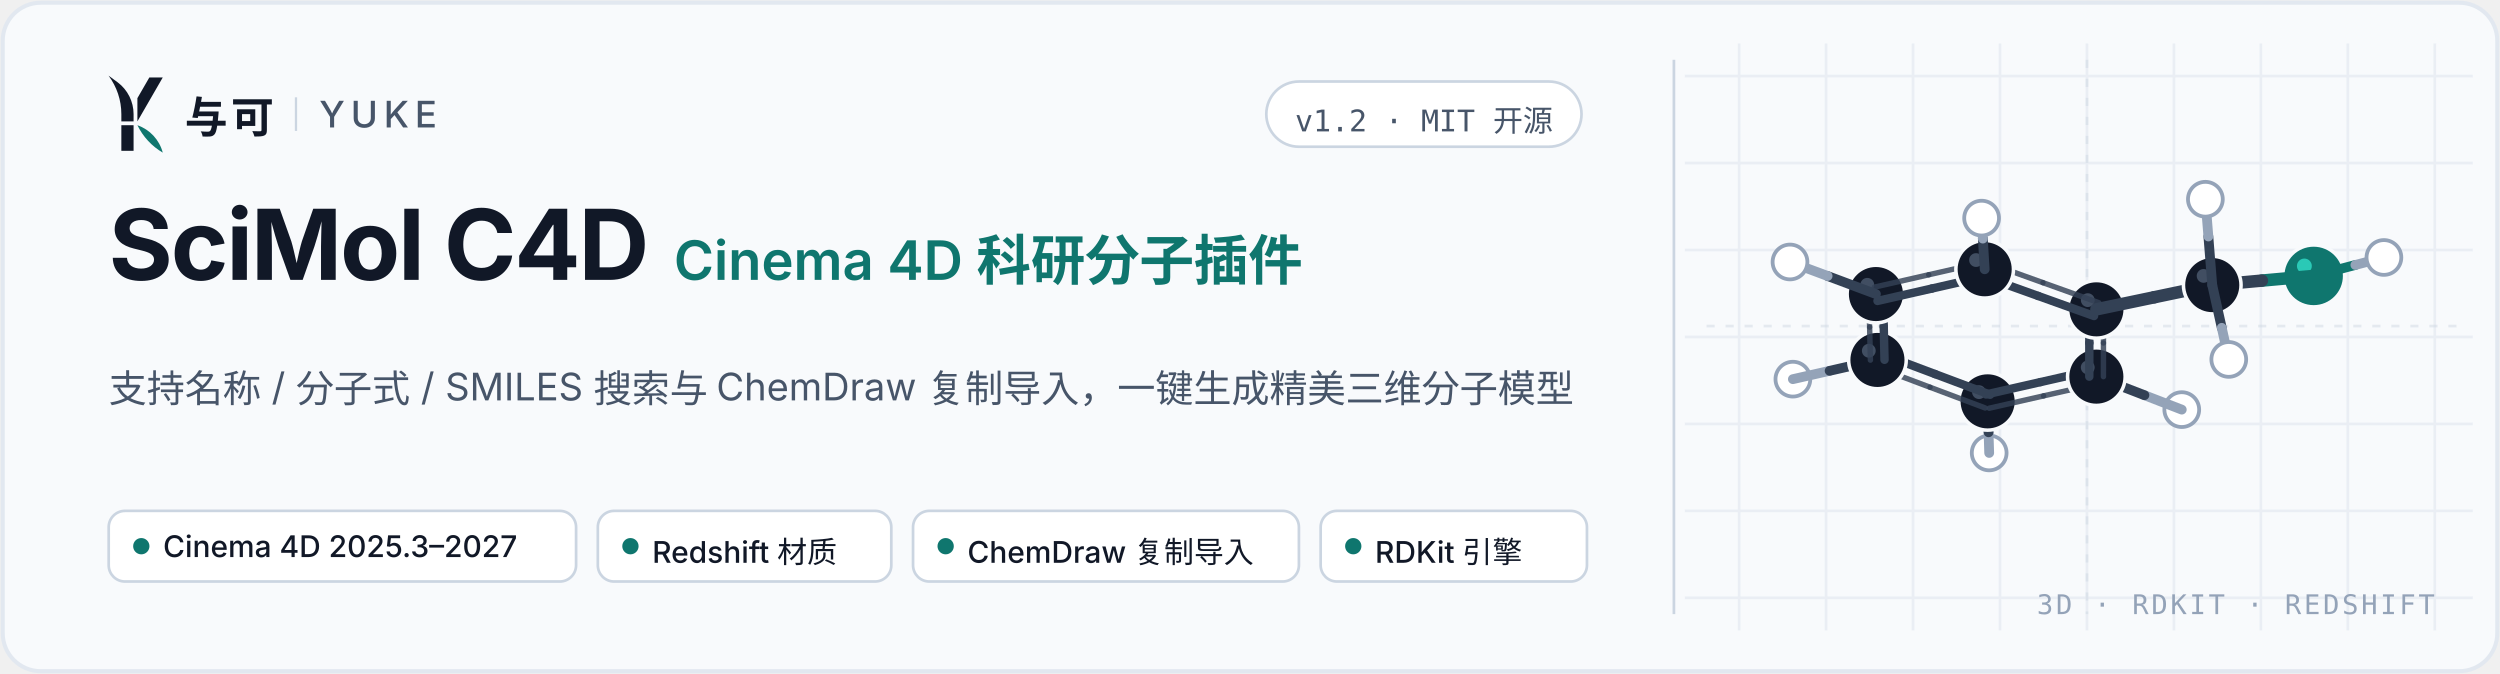
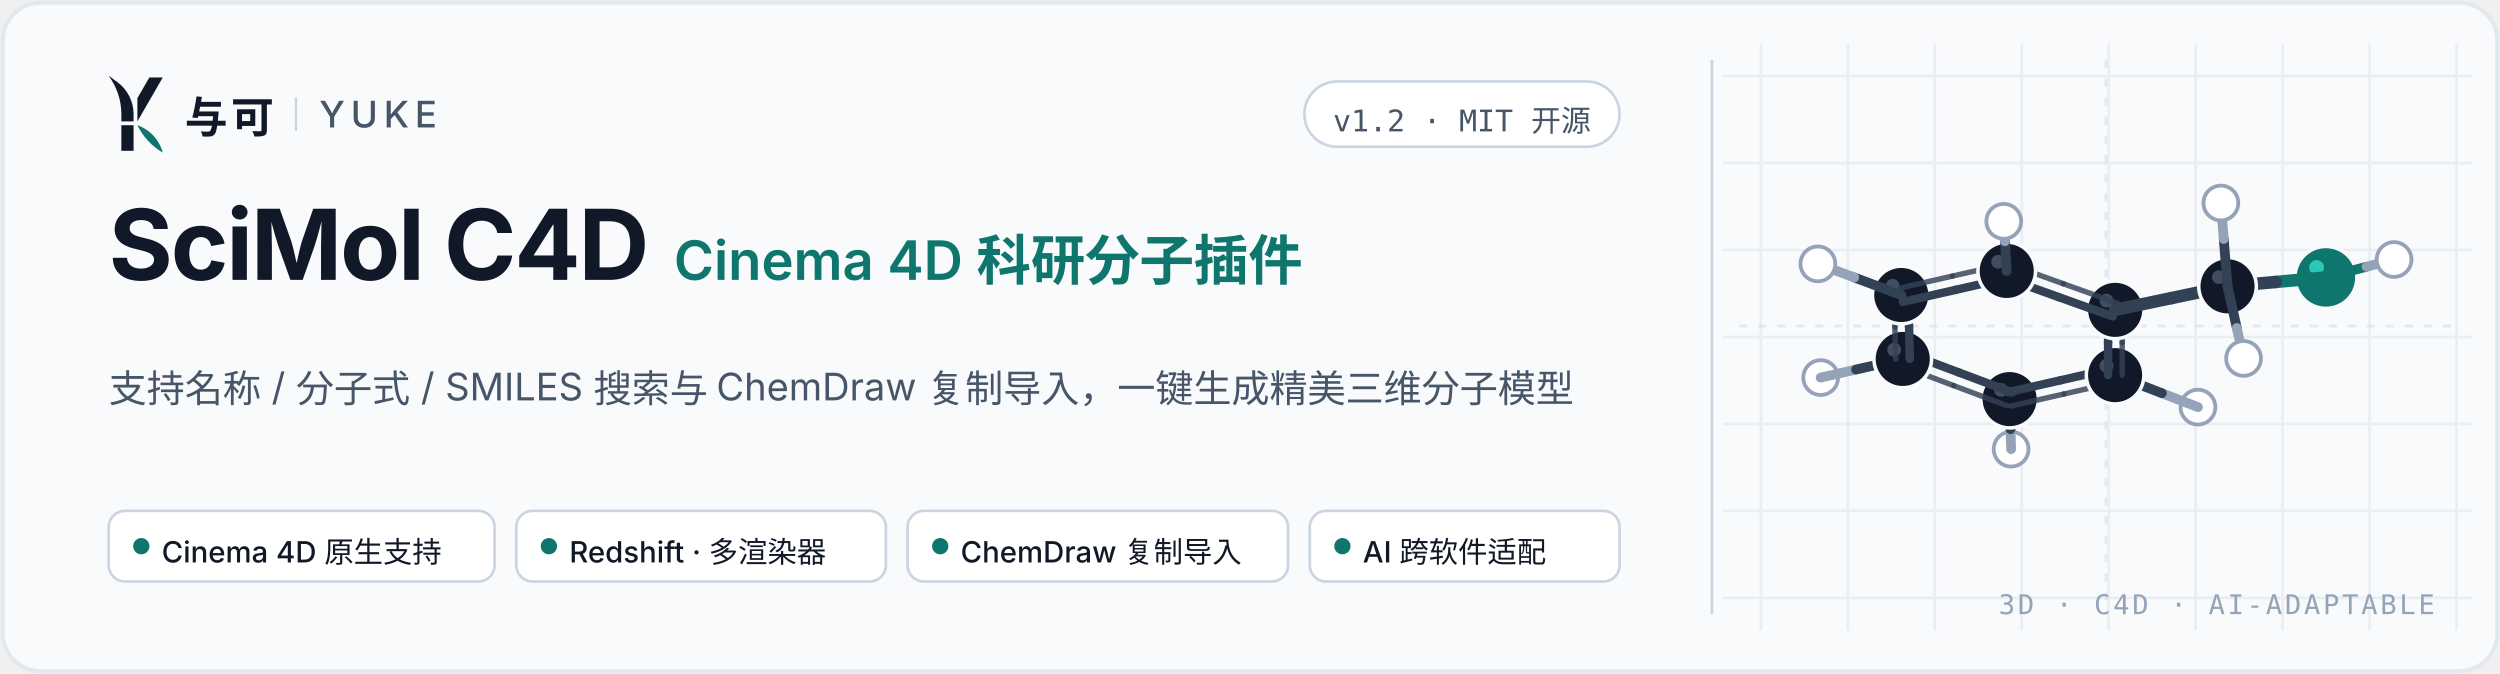
<svg xmlns="http://www.w3.org/2000/svg" viewBox="0 0 920 248" role="img" aria-label="SciMol C4D by 与可 | YUKE">
  <rect x="1" y="1" width="918" height="246" rx="14" fill="#F8FAFC" stroke="#E2E8F0" stroke-width="1.5" />
-   <line x1="616" y1="22" x2="616" y2="226" stroke="#CBD5E1" stroke-width="1" />
+   <line x1="630" y1="22" x2="630" y2="226" stroke="#CBD5E1" stroke-width="1" />
  <g stroke="#E2E8F0" stroke-width="1" opacity="0.65">
-     <line x1="640" y1="16" x2="640" y2="232" />
-     <line x1="672" y1="16" x2="672" y2="232" />
-     <line x1="704" y1="16" x2="704" y2="232" />
-     <line x1="736" y1="16" x2="736" y2="232" />
-     <line x1="768" y1="16" x2="768" y2="232" />
-     <line x1="800" y1="16" x2="800" y2="232" />
-     <line x1="832" y1="16" x2="832" y2="232" />
-     <line x1="864" y1="16" x2="864" y2="232" />
-     <line x1="896" y1="16" x2="896" y2="232" />
-     <line x1="620" y1="28" x2="910" y2="28" />
-     <line x1="620" y1="60" x2="910" y2="60" />
-     <line x1="620" y1="92" x2="910" y2="92" />
-     <line x1="620" y1="124" x2="910" y2="124" />
-     <line x1="620" y1="156" x2="910" y2="156" />
-     <line x1="620" y1="188" x2="910" y2="188" />
-     <line x1="620" y1="220" x2="910" y2="220" />
+     <line x1="648" y1="16" x2="648" y2="232" />
+     <line x1="680" y1="16" x2="680" y2="232" />
+     <line x1="712" y1="16" x2="712" y2="232" />
+     <line x1="744" y1="16" x2="744" y2="232" />
+     <line x1="776" y1="16" x2="776" y2="232" />
+     <line x1="808" y1="16" x2="808" y2="232" />
+     <line x1="840" y1="16" x2="840" y2="232" />
+     <line x1="872" y1="16" x2="872" y2="232" />
+     <line x1="904" y1="16" x2="904" y2="232" />
+     <line x1="634" y1="28" x2="910" y2="28" />
+     <line x1="634" y1="60" x2="910" y2="60" />
+     <line x1="634" y1="92" x2="910" y2="92" />
+     <line x1="634" y1="124" x2="910" y2="124" />
+     <line x1="634" y1="156" x2="910" y2="156" />
+     <line x1="634" y1="188" x2="910" y2="188" />
+     <line x1="634" y1="220" x2="910" y2="220" />
  </g>
-   <line x1="768" y1="22" x2="768" y2="226" stroke="#CBD5E1" stroke-width="1" stroke-dasharray="3 4" opacity="0.45" />
-   <line x1="628" y1="120" x2="906" y2="120" stroke="#CBD5E1" stroke-width="1" stroke-dasharray="3 4" opacity="0.45" />
+   <line x1="775" y1="22" x2="775" y2="226" stroke="#CBD5E1" stroke-width="1" stroke-dasharray="3 4" opacity="0.45" />
+   <line x1="640" y1="120" x2="906" y2="120" stroke="#CBD5E1" stroke-width="1" stroke-dasharray="3 4" opacity="0.45" />
  <g id="molecule-3d">
-     <circle cx="732.02" cy="166.68" r="6.40" fill="#FFFFFF" stroke="#94A3B8" stroke-width="1.4" />
-     <line x1="731.79" y1="159.09" x2="732.02" y2="166.68" stroke="#94A3B8" stroke-width="3.6" stroke-linecap="round" />
-     <line x1="731.45" y1="147.70" x2="731.79" y2="159.09" stroke="#334155" stroke-width="3.6" stroke-linecap="round" />
-     <circle cx="659.78" cy="139.53" r="6.40" fill="#FFFFFF" stroke="#94A3B8" stroke-width="1.4" />
-     <circle cx="731.45" cy="147.70" r="10.60" fill="#111827" stroke="#F8FAFC" stroke-width="1.3" />
-     <circle cx="728.27" cy="144.31" r="2.54" fill="#475569" opacity="0.88" />
-     <line x1="673.30" y1="136.46" x2="659.78" y2="139.53" stroke="#94A3B8" stroke-width="3.6" stroke-linecap="round" />
-     <line x1="732.36" y1="145.26" x2="712.09" y2="137.65" stroke="#334155" stroke-width="3.1" stroke-linecap="round" />
-     <line x1="730.53" y1="150.13" x2="710.26" y2="142.51" stroke="#334155" stroke-width="2.0" stroke-linecap="round" opacity="0.82" />
-     <line x1="750.88" y1="140.61" x2="730.87" y2="145.16" stroke="#334155" stroke-width="3.1" stroke-linecap="round" />
-     <line x1="752.03" y1="145.68" x2="732.02" y2="150.23" stroke="#334155" stroke-width="2.0" stroke-linecap="round" opacity="0.82" />
-     <circle cx="802.89" cy="150.74" r="6.40" fill="#FFFFFF" stroke="#94A3B8" stroke-width="1.4" />
-     <line x1="690.90" y1="132.46" x2="673.30" y2="136.46" stroke="#334155" stroke-width="3.6" stroke-linecap="round" />
-     <line x1="712.09" y1="137.65" x2="691.82" y2="130.03" stroke="#334155" stroke-width="3.1" stroke-linecap="round" />
-     <line x1="710.26" y1="142.51" x2="689.99" y2="134.89" stroke="#334155" stroke-width="2.0" stroke-linecap="round" opacity="0.82" />
-     <line x1="789.14" y1="145.43" x2="802.89" y2="150.74" stroke="#94A3B8" stroke-width="3.6" stroke-linecap="round" />
-     <line x1="770.88" y1="136.07" x2="750.88" y2="140.61" stroke="#334155" stroke-width="3.1" stroke-linecap="round" />
-     <line x1="772.04" y1="141.14" x2="752.03" y2="145.68" stroke="#334155" stroke-width="2.0" stroke-linecap="round" opacity="0.82" />
-     <line x1="771.46" y1="138.60" x2="789.14" y2="145.43" stroke="#334155" stroke-width="3.6" stroke-linecap="round" />
-     <circle cx="690.90" cy="132.46" r="10.60" fill="#111827" stroke="#F8FAFC" stroke-width="1.3" />
-     <circle cx="687.72" cy="129.07" r="2.54" fill="#475569" opacity="0.88" />
-     <circle cx="771.46" cy="138.60" r="10.60" fill="#111827" stroke="#F8FAFC" stroke-width="1.3" />
-     <circle cx="768.28" cy="135.21" r="2.54" fill="#475569" opacity="0.88" />
-     <line x1="693.50" y1="132.40" x2="693.22" y2="120.27" stroke="#334155" stroke-width="3.1" stroke-linecap="round" />
-     <line x1="688.31" y1="132.52" x2="688.02" y2="120.39" stroke="#334155" stroke-width="2.0" stroke-linecap="round" opacity="0.82" />
-     <line x1="768.87" y1="126.22" x2="768.86" y2="138.60" stroke="#334155" stroke-width="3.1" stroke-linecap="round" />
-     <line x1="774.07" y1="126.22" x2="774.06" y2="138.60" stroke="#334155" stroke-width="2.0" stroke-linecap="round" opacity="0.82" />
-     <line x1="693.22" y1="120.27" x2="692.94" y2="108.15" stroke="#334155" stroke-width="3.1" stroke-linecap="round" />
-     <line x1="688.02" y1="120.39" x2="687.74" y2="108.27" stroke="#334155" stroke-width="2.0" stroke-linecap="round" opacity="0.82" />
-     <line x1="768.88" y1="113.84" x2="768.87" y2="126.22" stroke="#334155" stroke-width="3.1" stroke-linecap="round" />
-     <line x1="774.08" y1="113.84" x2="774.07" y2="126.22" stroke="#334155" stroke-width="2.0" stroke-linecap="round" opacity="0.82" />
-     <circle cx="690.34" cy="108.21" r="10.60" fill="#111827" stroke="#F8FAFC" stroke-width="1.3" />
-     <circle cx="687.16" cy="104.81" r="2.54" fill="#475569" opacity="0.88" />
-     <circle cx="851.43" cy="101.54" r="11.40" fill="#0F766E" stroke="#F8FAFC" stroke-width="1.3" />
-     <circle cx="848.01" cy="97.89" r="2.74" fill="#2DD4BF" opacity="0.88" />
-     <line x1="690.34" y1="108.21" x2="672.56" y2="101.57" stroke="#334155" stroke-width="3.6" stroke-linecap="round" />
-     <circle cx="771.48" cy="113.84" r="10.60" fill="#111827" stroke="#F8FAFC" stroke-width="1.3" />
-     <circle cx="768.30" cy="110.45" r="2.54" fill="#475569" opacity="0.88" />
-     <line x1="690.92" y1="110.74" x2="710.93" y2="106.18" stroke="#334155" stroke-width="3.1" stroke-linecap="round" />
-     <line x1="689.76" y1="105.67" x2="709.77" y2="101.11" stroke="#334155" stroke-width="2.0" stroke-linecap="round" opacity="0.82" />
-     <line x1="851.43" y1="101.54" x2="866.78" y2="97.51" stroke="#0F766E" stroke-width="3.6" stroke-linecap="round" />
-     <line x1="672.56" y1="101.57" x2="658.72" y2="96.41" stroke="#94A3B8" stroke-width="3.6" stroke-linecap="round" />
-     <line x1="750.04" y1="108.91" x2="770.60" y2="116.29" stroke="#334155" stroke-width="3.1" stroke-linecap="round" />
-     <line x1="751.80" y1="104.02" x2="772.36" y2="111.40" stroke="#334155" stroke-width="2.0" stroke-linecap="round" opacity="0.82" />
-     <line x1="851.43" y1="101.54" x2="832.37" y2="103.26" stroke="#0F766E" stroke-width="4.6" stroke-linecap="round" />
-     <line x1="792.80" y1="109.38" x2="771.48" y2="113.84" stroke="#334155" stroke-width="4.6" stroke-linecap="round" />
-     <circle cx="658.72" cy="96.41" r="6.40" fill="#FFFFFF" stroke="#94A3B8" stroke-width="1.4" />
-     <line x1="866.78" y1="97.51" x2="877.28" y2="94.75" stroke="#94A3B8" stroke-width="3.6" stroke-linecap="round" />
-     <line x1="710.93" y1="106.18" x2="730.94" y2="101.62" stroke="#334155" stroke-width="3.1" stroke-linecap="round" />
-     <line x1="709.77" y1="101.11" x2="729.78" y2="96.55" stroke="#334155" stroke-width="2.0" stroke-linecap="round" opacity="0.82" />
-     <line x1="729.48" y1="101.54" x2="750.04" y2="108.91" stroke="#334155" stroke-width="3.1" stroke-linecap="round" />
-     <line x1="731.24" y1="96.64" x2="751.80" y2="104.02" stroke="#334155" stroke-width="2.0" stroke-linecap="round" opacity="0.82" />
-     <circle cx="877.28" cy="94.75" r="6.40" fill="#FFFFFF" stroke="#94A3B8" stroke-width="1.4" />
-     <line x1="832.37" y1="103.26" x2="814.11" y2="104.92" stroke="#334155" stroke-width="4.6" stroke-linecap="round" />
-     <line x1="814.11" y1="104.92" x2="792.80" y2="109.38" stroke="#334155" stroke-width="4.6" stroke-linecap="round" />
-     <circle cx="730.36" cy="99.09" r="10.60" fill="#111827" stroke="#F8FAFC" stroke-width="1.3" />
-     <circle cx="727.18" cy="95.70" r="2.54" fill="#475569" opacity="0.88" />
-     <circle cx="814.11" cy="104.92" r="10.60" fill="#111827" stroke="#F8FAFC" stroke-width="1.3" />
-     <circle cx="810.93" cy="101.53" r="2.54" fill="#475569" opacity="0.88" />
-     <line x1="730.36" y1="99.09" x2="729.68" y2="87.80" stroke="#334155" stroke-width="3.6" stroke-linecap="round" />
-     <line x1="814.11" y1="104.92" x2="812.68" y2="87.03" stroke="#334155" stroke-width="3.6" stroke-linecap="round" />
-     <line x1="814.11" y1="104.92" x2="817.61" y2="120.64" stroke="#334155" stroke-width="3.6" stroke-linecap="round" />
-     <line x1="812.68" y1="87.03" x2="811.58" y2="73.32" stroke="#94A3B8" stroke-width="3.6" stroke-linecap="round" />
-     <line x1="729.68" y1="87.80" x2="729.23" y2="80.27" stroke="#94A3B8" stroke-width="3.6" stroke-linecap="round" />
-     <line x1="817.61" y1="120.64" x2="820.19" y2="132.27" stroke="#94A3B8" stroke-width="3.6" stroke-linecap="round" />
-     <circle cx="811.58" cy="73.32" r="6.40" fill="#FFFFFF" stroke="#94A3B8" stroke-width="1.4" />
-     <circle cx="729.23" cy="80.27" r="6.40" fill="#FFFFFF" stroke="#94A3B8" stroke-width="1.4" />
-     <circle cx="820.19" cy="132.27" r="6.40" fill="#FFFFFF" stroke="#94A3B8" stroke-width="1.4" />
+     <circle cx="740.09" cy="165.29" r="6.40" fill="#FFFFFF" stroke="#94A3B8" stroke-width="1.4" />
+     <line x1="739.87" y1="157.92" x2="740.09" y2="165.29" stroke="#94A3B8" stroke-width="3.6" stroke-linecap="round" />
+     <line x1="739.54" y1="146.87" x2="739.87" y2="157.92" stroke="#334155" stroke-width="3.6" stroke-linecap="round" />
+     <circle cx="670.01" cy="138.95" r="6.40" fill="#FFFFFF" stroke="#94A3B8" stroke-width="1.4" />
+     <circle cx="739.54" cy="146.87" r="10.60" fill="#111827" stroke="#F8FAFC" stroke-width="1.3" />
+     <circle cx="736.36" cy="143.48" r="2.54" fill="#475569" opacity="0.88" />
+     <line x1="683.06" y1="135.98" x2="670.01" y2="138.95" stroke="#94A3B8" stroke-width="3.6" stroke-linecap="round" />
+     <line x1="740.45" y1="144.44" x2="720.79" y2="137.05" stroke="#334155" stroke-width="3.1" stroke-linecap="round" />
+     <line x1="738.62" y1="149.31" x2="718.96" y2="141.91" stroke="#334155" stroke-width="2.0" stroke-linecap="round" opacity="0.82" />
+     <line x1="758.37" y1="139.92" x2="738.96" y2="144.34" stroke="#334155" stroke-width="3.1" stroke-linecap="round" />
+     <line x1="759.52" y1="144.99" x2="740.11" y2="149.41" stroke="#334155" stroke-width="2.0" stroke-linecap="round" opacity="0.82" />
+     <circle cx="808.85" cy="149.82" r="6.40" fill="#FFFFFF" stroke="#94A3B8" stroke-width="1.4" />
+     <line x1="700.21" y1="132.09" x2="683.06" y2="135.98" stroke="#334155" stroke-width="3.6" stroke-linecap="round" />
+     <line x1="720.79" y1="137.05" x2="701.12" y2="129.65" stroke="#334155" stroke-width="3.1" stroke-linecap="round" />
+     <line x1="718.96" y1="141.91" x2="699.29" y2="134.52" stroke="#334155" stroke-width="2.0" stroke-linecap="round" opacity="0.82" />
+     <line x1="795.56" y1="144.69" x2="808.85" y2="149.82" stroke="#94A3B8" stroke-width="3.6" stroke-linecap="round" />
+     <line x1="777.78" y1="135.51" x2="758.37" y2="139.92" stroke="#334155" stroke-width="3.1" stroke-linecap="round" />
+     <line x1="778.93" y1="140.58" x2="759.52" y2="144.99" stroke="#334155" stroke-width="2.0" stroke-linecap="round" opacity="0.82" />
+     <line x1="778.36" y1="138.05" x2="795.56" y2="144.69" stroke="#334155" stroke-width="3.6" stroke-linecap="round" />
+     <circle cx="700.21" cy="132.09" r="10.60" fill="#111827" stroke="#F8FAFC" stroke-width="1.3" />
+     <circle cx="697.03" cy="128.70" r="2.54" fill="#475569" opacity="0.88" />
+     <circle cx="778.36" cy="138.05" r="10.60" fill="#111827" stroke="#F8FAFC" stroke-width="1.3" />
+     <circle cx="775.18" cy="134.65" r="2.54" fill="#475569" opacity="0.88" />
+     <line x1="702.81" y1="132.03" x2="702.53" y2="120.26" stroke="#334155" stroke-width="3.1" stroke-linecap="round" />
+     <line x1="697.61" y1="132.15" x2="697.33" y2="120.38" stroke="#334155" stroke-width="2.0" stroke-linecap="round" opacity="0.82" />
+     <line x1="775.77" y1="126.03" x2="775.76" y2="138.04" stroke="#334155" stroke-width="3.1" stroke-linecap="round" />
+     <line x1="780.97" y1="126.04" x2="780.96" y2="138.05" stroke="#334155" stroke-width="2.0" stroke-linecap="round" opacity="0.82" />
+     <line x1="702.53" y1="120.26" x2="702.26" y2="108.50" stroke="#334155" stroke-width="3.1" stroke-linecap="round" />
+     <line x1="697.33" y1="120.38" x2="697.06" y2="108.62" stroke="#334155" stroke-width="2.0" stroke-linecap="round" opacity="0.82" />
+     <line x1="775.78" y1="114.02" x2="775.77" y2="126.03" stroke="#334155" stroke-width="3.1" stroke-linecap="round" />
+     <line x1="780.98" y1="114.03" x2="780.97" y2="126.04" stroke="#334155" stroke-width="2.0" stroke-linecap="round" opacity="0.82" />
+     <circle cx="699.66" cy="108.56" r="10.60" fill="#111827" stroke="#F8FAFC" stroke-width="1.3" />
+     <circle cx="696.48" cy="105.17" r="2.54" fill="#475569" opacity="0.88" />
+     <circle cx="855.94" cy="102.09" r="11.40" fill="#0F766E" stroke="#F8FAFC" stroke-width="1.3" />
+     <circle cx="852.52" cy="98.44" r="2.74" fill="#2DD4BF" opacity="0.88" />
+     <line x1="699.66" y1="108.56" x2="682.35" y2="102.10" stroke="#334155" stroke-width="3.6" stroke-linecap="round" />
+     <circle cx="778.38" cy="114.03" r="10.60" fill="#111827" stroke="#F8FAFC" stroke-width="1.3" />
+     <circle cx="775.20" cy="110.63" r="2.54" fill="#475569" opacity="0.88" />
+     <line x1="700.24" y1="111.09" x2="719.65" y2="106.67" stroke="#334155" stroke-width="3.1" stroke-linecap="round" />
+     <line x1="699.08" y1="106.02" x2="718.49" y2="101.60" stroke="#334155" stroke-width="2.0" stroke-linecap="round" opacity="0.82" />
+     <line x1="855.94" y1="102.09" x2="870.90" y2="98.16" stroke="#0F766E" stroke-width="3.6" stroke-linecap="round" />
+     <line x1="682.35" y1="102.10" x2="668.98" y2="97.11" stroke="#94A3B8" stroke-width="3.6" stroke-linecap="round" />
+     <line x1="757.55" y1="109.32" x2="777.50" y2="116.47" stroke="#334155" stroke-width="3.1" stroke-linecap="round" />
+     <line x1="759.31" y1="104.42" x2="779.26" y2="111.58" stroke="#334155" stroke-width="2.0" stroke-linecap="round" opacity="0.82" />
+     <line x1="855.94" y1="102.09" x2="837.44" y2="103.77" stroke="#0F766E" stroke-width="4.6" stroke-linecap="round" />
+     <line x1="799.06" y1="109.70" x2="778.38" y2="114.03" stroke="#334155" stroke-width="4.6" stroke-linecap="round" />
+     <circle cx="668.98" cy="97.11" r="6.40" fill="#FFFFFF" stroke="#94A3B8" stroke-width="1.4" />
+     <line x1="870.90" y1="98.16" x2="881.02" y2="95.50" stroke="#94A3B8" stroke-width="3.6" stroke-linecap="round" />
+     <line x1="719.65" y1="106.67" x2="739.06" y2="102.25" stroke="#334155" stroke-width="3.1" stroke-linecap="round" />
+     <line x1="718.49" y1="101.60" x2="737.90" y2="97.18" stroke="#334155" stroke-width="2.0" stroke-linecap="round" opacity="0.82" />
+     <line x1="737.60" y1="102.16" x2="757.55" y2="109.32" stroke="#334155" stroke-width="3.1" stroke-linecap="round" />
+     <line x1="739.36" y1="97.26" x2="759.31" y2="104.42" stroke="#334155" stroke-width="2.0" stroke-linecap="round" opacity="0.82" />
+     <circle cx="881.02" cy="95.50" r="6.40" fill="#FFFFFF" stroke="#94A3B8" stroke-width="1.4" />
+     <line x1="837.44" y1="103.77" x2="819.73" y2="105.37" stroke="#334155" stroke-width="4.6" stroke-linecap="round" />
+     <line x1="819.73" y1="105.37" x2="799.06" y2="109.70" stroke="#334155" stroke-width="4.6" stroke-linecap="round" />
+     <circle cx="738.48" cy="99.71" r="10.60" fill="#111827" stroke="#F8FAFC" stroke-width="1.3" />
+     <circle cx="735.30" cy="96.32" r="2.54" fill="#475569" opacity="0.88" />
+     <circle cx="819.73" cy="105.37" r="10.60" fill="#111827" stroke="#F8FAFC" stroke-width="1.3" />
+     <circle cx="816.55" cy="101.98" r="2.54" fill="#475569" opacity="0.88" />
+     <line x1="738.48" y1="99.71" x2="737.82" y2="88.76" stroke="#334155" stroke-width="3.6" stroke-linecap="round" />
+     <line x1="819.73" y1="105.37" x2="818.34" y2="87.95" stroke="#334155" stroke-width="3.6" stroke-linecap="round" />
+     <line x1="819.73" y1="105.37" x2="823.14" y2="120.69" stroke="#334155" stroke-width="3.6" stroke-linecap="round" />
+     <line x1="818.34" y1="87.95" x2="817.28" y2="74.71" stroke="#94A3B8" stroke-width="3.6" stroke-linecap="round" />
+     <line x1="737.82" y1="88.76" x2="737.38" y2="81.45" stroke="#94A3B8" stroke-width="3.6" stroke-linecap="round" />
+     <line x1="823.14" y1="120.69" x2="825.63" y2="131.90" stroke="#94A3B8" stroke-width="3.6" stroke-linecap="round" />
+     <circle cx="817.28" cy="74.71" r="6.40" fill="#FFFFFF" stroke="#94A3B8" stroke-width="1.4" />
+     <circle cx="737.38" cy="81.45" r="6.40" fill="#FFFFFF" stroke="#94A3B8" stroke-width="1.4" />
+     <circle cx="825.63" cy="131.90" r="6.40" fill="#FFFFFF" stroke="#94A3B8" stroke-width="1.4" />
  </g>
-   <text x="896" y="226" text-anchor="end" fill="#94A3B8" font-family="'JetBrains Mono', 'SFMono-Regular', Consolas, monospace" font-size="10" letter-spacing="0.1em">3D · RDKIT · REDSHIFT</text>
+   <text x="896" y="226" text-anchor="end" fill="#94A3B8" font-family="'JetBrains Mono', 'SFMono-Regular', Consolas, monospace" font-size="10" letter-spacing="0.1em">3D · C4D · AI-ADAPTABLE</text>
  <g transform="translate(32, 24) scale(0.5625)">
    <g id="layer-icon">
      <g id="layer-primary" fill="#111827">
        <path d="M 22.50 39.25 H 30.50 V 56.00 H 22.50 Z" />
        <path d="M 22.50 36.75 V 32.00 A 42.0 42.0 0 0 0 14.10 6.80 L 20.10 11.20 A 26.0 26.0 0 0 1 30.50 32.00 V 36.75 Z" />
        <path d="M 33.00 21.55 L 40.82 8.00 H 49.60 L 33.00 36.75 Z" />
      </g>
      <g id="layer-accent" fill="#0F766E">
        <path d="M 33.00 39.25 A 26.0 26.0 0 0 1 49.60 57.20 A 42.0 42.0 0 0 1 33.00 39.25 Z" />
      </g>
    </g>
    <g id="layer-wordmark">
      <text x="64" y="32" dominant-baseline="central" fill="#111827" font-family="'Source Han Sans SC', 'Noto Sans SC', 'PingFang SC', 'Microsoft YaHei', sans-serif" font-size="28" font-weight="600" letter-spacing="0.08em">与可</text>
      <line x1="136.75" y1="21" x2="136.75" y2="43" stroke="#CBD5E1" stroke-width="1.5" />
      <text x="152" y="32" dominant-baseline="central" fill="#475569" font-family="'Geist', 'Geist Sans', 'Inter', -apple-system, BlinkMacSystemFont, sans-serif" font-size="24" font-weight="500" letter-spacing="0.16em">YUKE</text>
    </g>
  </g>
-   <rect x="466" y="30" width="116" height="24" rx="12" fill="#FFFFFF" stroke="#CBD5E1" stroke-width="1" />
-   <text x="524.0" y="42" text-anchor="middle" dominant-baseline="central" fill="#475569" font-family="'JetBrains Mono', 'SFMono-Regular', Consolas, monospace" font-size="11" font-weight="500">v1.2 · MIT 开源</text>
+   <rect x="480" y="30" width="116" height="24" rx="12" fill="#FFFFFF" stroke="#CBD5E1" stroke-width="1" />
+   <text x="538.0" y="42" text-anchor="middle" dominant-baseline="central" fill="#475569" font-family="'JetBrains Mono', 'SFMono-Regular', Consolas, monospace" font-size="11" font-weight="500">v1.2 · MIT 开源</text>
  <text x="40" y="103" fill="#111827" font-family="'Inter', 'Source Han Sans SC', 'Noto Sans SC', 'PingFang SC', 'Microsoft YaHei', sans-serif" font-size="36" font-weight="700" letter-spacing="-0.02em">SciMol C4D</text>
  <text x="248" y="103" fill="#0F766E" font-family="'Inter', 'Source Han Sans SC', 'Noto Sans SC', 'PingFang SC', 'Microsoft YaHei', sans-serif" font-size="20" font-weight="600">Cinema 4D 科研分子插件</text>
  <text x="40" y="148" fill="#475569" font-family="'Inter', 'Source Han Sans SC', 'Noto Sans SC', 'PingFang SC', 'Microsoft YaHei', sans-serif" font-size="14" font-weight="400">支持名称 / 分子式 / SMILES 搜索与 ChemDraw 复制导入，一键生成精美三维分子模型</text>
-   <rect x="40.0" y="188.0" width="172.0" height="26.0" rx="6" fill="#FFFFFF" stroke="#CBD5E1" stroke-width="1" />
+   <rect x="40.0" y="188.0" width="142.0" height="26.0" rx="6" fill="#FFFFFF" stroke="#CBD5E1" stroke-width="1" />
  <circle cx="52.0" cy="201.0" r="3.0" fill="#0F766E" />
-   <text x="60.0" y="201.0" dominant-baseline="central" fill="#111827" font-family="'Inter', 'Noto Sans SC', 'Microsoft YaHei', sans-serif" font-size="11" font-weight="500">Cinema 4D 2025.3–2027</text>
-   <rect x="220.0" y="188.0" width="108.0" height="26.0" rx="6" fill="#FFFFFF" stroke="#CBD5E1" stroke-width="1" />
-   <circle cx="232.0" cy="201.0" r="3.0" fill="#0F766E" />
-   <text x="240.0" y="201.0" dominant-baseline="central" fill="#111827" font-family="'Inter', 'Noto Sans SC', 'Microsoft YaHei', sans-serif" font-size="11" font-weight="500">Redshift 材质</text>
-   <rect x="336.0" y="188.0" width="142.0" height="26.0" rx="6" fill="#FFFFFF" stroke="#CBD5E1" stroke-width="1" />
-   <circle cx="348.0" cy="201.0" r="3.0" fill="#0F766E" />
-   <text x="356.0" y="201.0" dominant-baseline="central" fill="#111827" font-family="'Inter', 'Noto Sans SC', 'Microsoft YaHei', sans-serif" font-size="11" font-weight="500">ChemDraw 复制导入</text>
-   <rect x="486.0" y="188.0" width="98.0" height="26.0" rx="6" fill="#FFFFFF" stroke="#CBD5E1" stroke-width="1" />
-   <circle cx="498.0" cy="201.0" r="3.0" fill="#0F766E" />
-   <text x="506.0" y="201.0" dominant-baseline="central" fill="#111827" font-family="'Inter', 'Noto Sans SC', 'Microsoft YaHei', sans-serif" font-size="11" font-weight="500">RDKit 引擎</text>
+   <text x="59.5" y="201.0" dominant-baseline="central" fill="#111827" font-family="'Inter', 'Noto Sans SC', 'Microsoft YaHei', sans-serif" font-size="10.8" font-weight="500">Cinema 4D 原生支持</text>
+   <rect x="190.0" y="188.0" width="136.0" height="26.0" rx="6" fill="#FFFFFF" stroke="#CBD5E1" stroke-width="1" />
+   <circle cx="202.0" cy="201.0" r="3.0" fill="#0F766E" />
+   <text x="209.5" y="201.0" dominant-baseline="central" fill="#111827" font-family="'Inter', 'Noto Sans SC', 'Microsoft YaHei', sans-serif" font-size="10.8" font-weight="500">Redshift · 多渲染器</text>
+   <rect x="334.0" y="188.0" width="140.0" height="26.0" rx="6" fill="#FFFFFF" stroke="#CBD5E1" stroke-width="1" />
+   <circle cx="346.0" cy="201.0" r="3.0" fill="#0F766E" />
+   <text x="353.5" y="201.0" dominant-baseline="central" fill="#111827" font-family="'Inter', 'Noto Sans SC', 'Microsoft YaHei', sans-serif" font-size="10.8" font-weight="500">ChemDraw 复制导入</text>
+   <rect x="482.0" y="188.0" width="114.0" height="26.0" rx="6" fill="#FFFFFF" stroke="#CBD5E1" stroke-width="1" />
+   <circle cx="494.0" cy="201.0" r="3.0" fill="#0F766E" />
+   <text x="501.5" y="201.0" dominant-baseline="central" fill="#111827" font-family="'Inter', 'Noto Sans SC', 'Microsoft YaHei', sans-serif" font-size="10.8" font-weight="500">AI 跨软件适配</text>
</svg>
